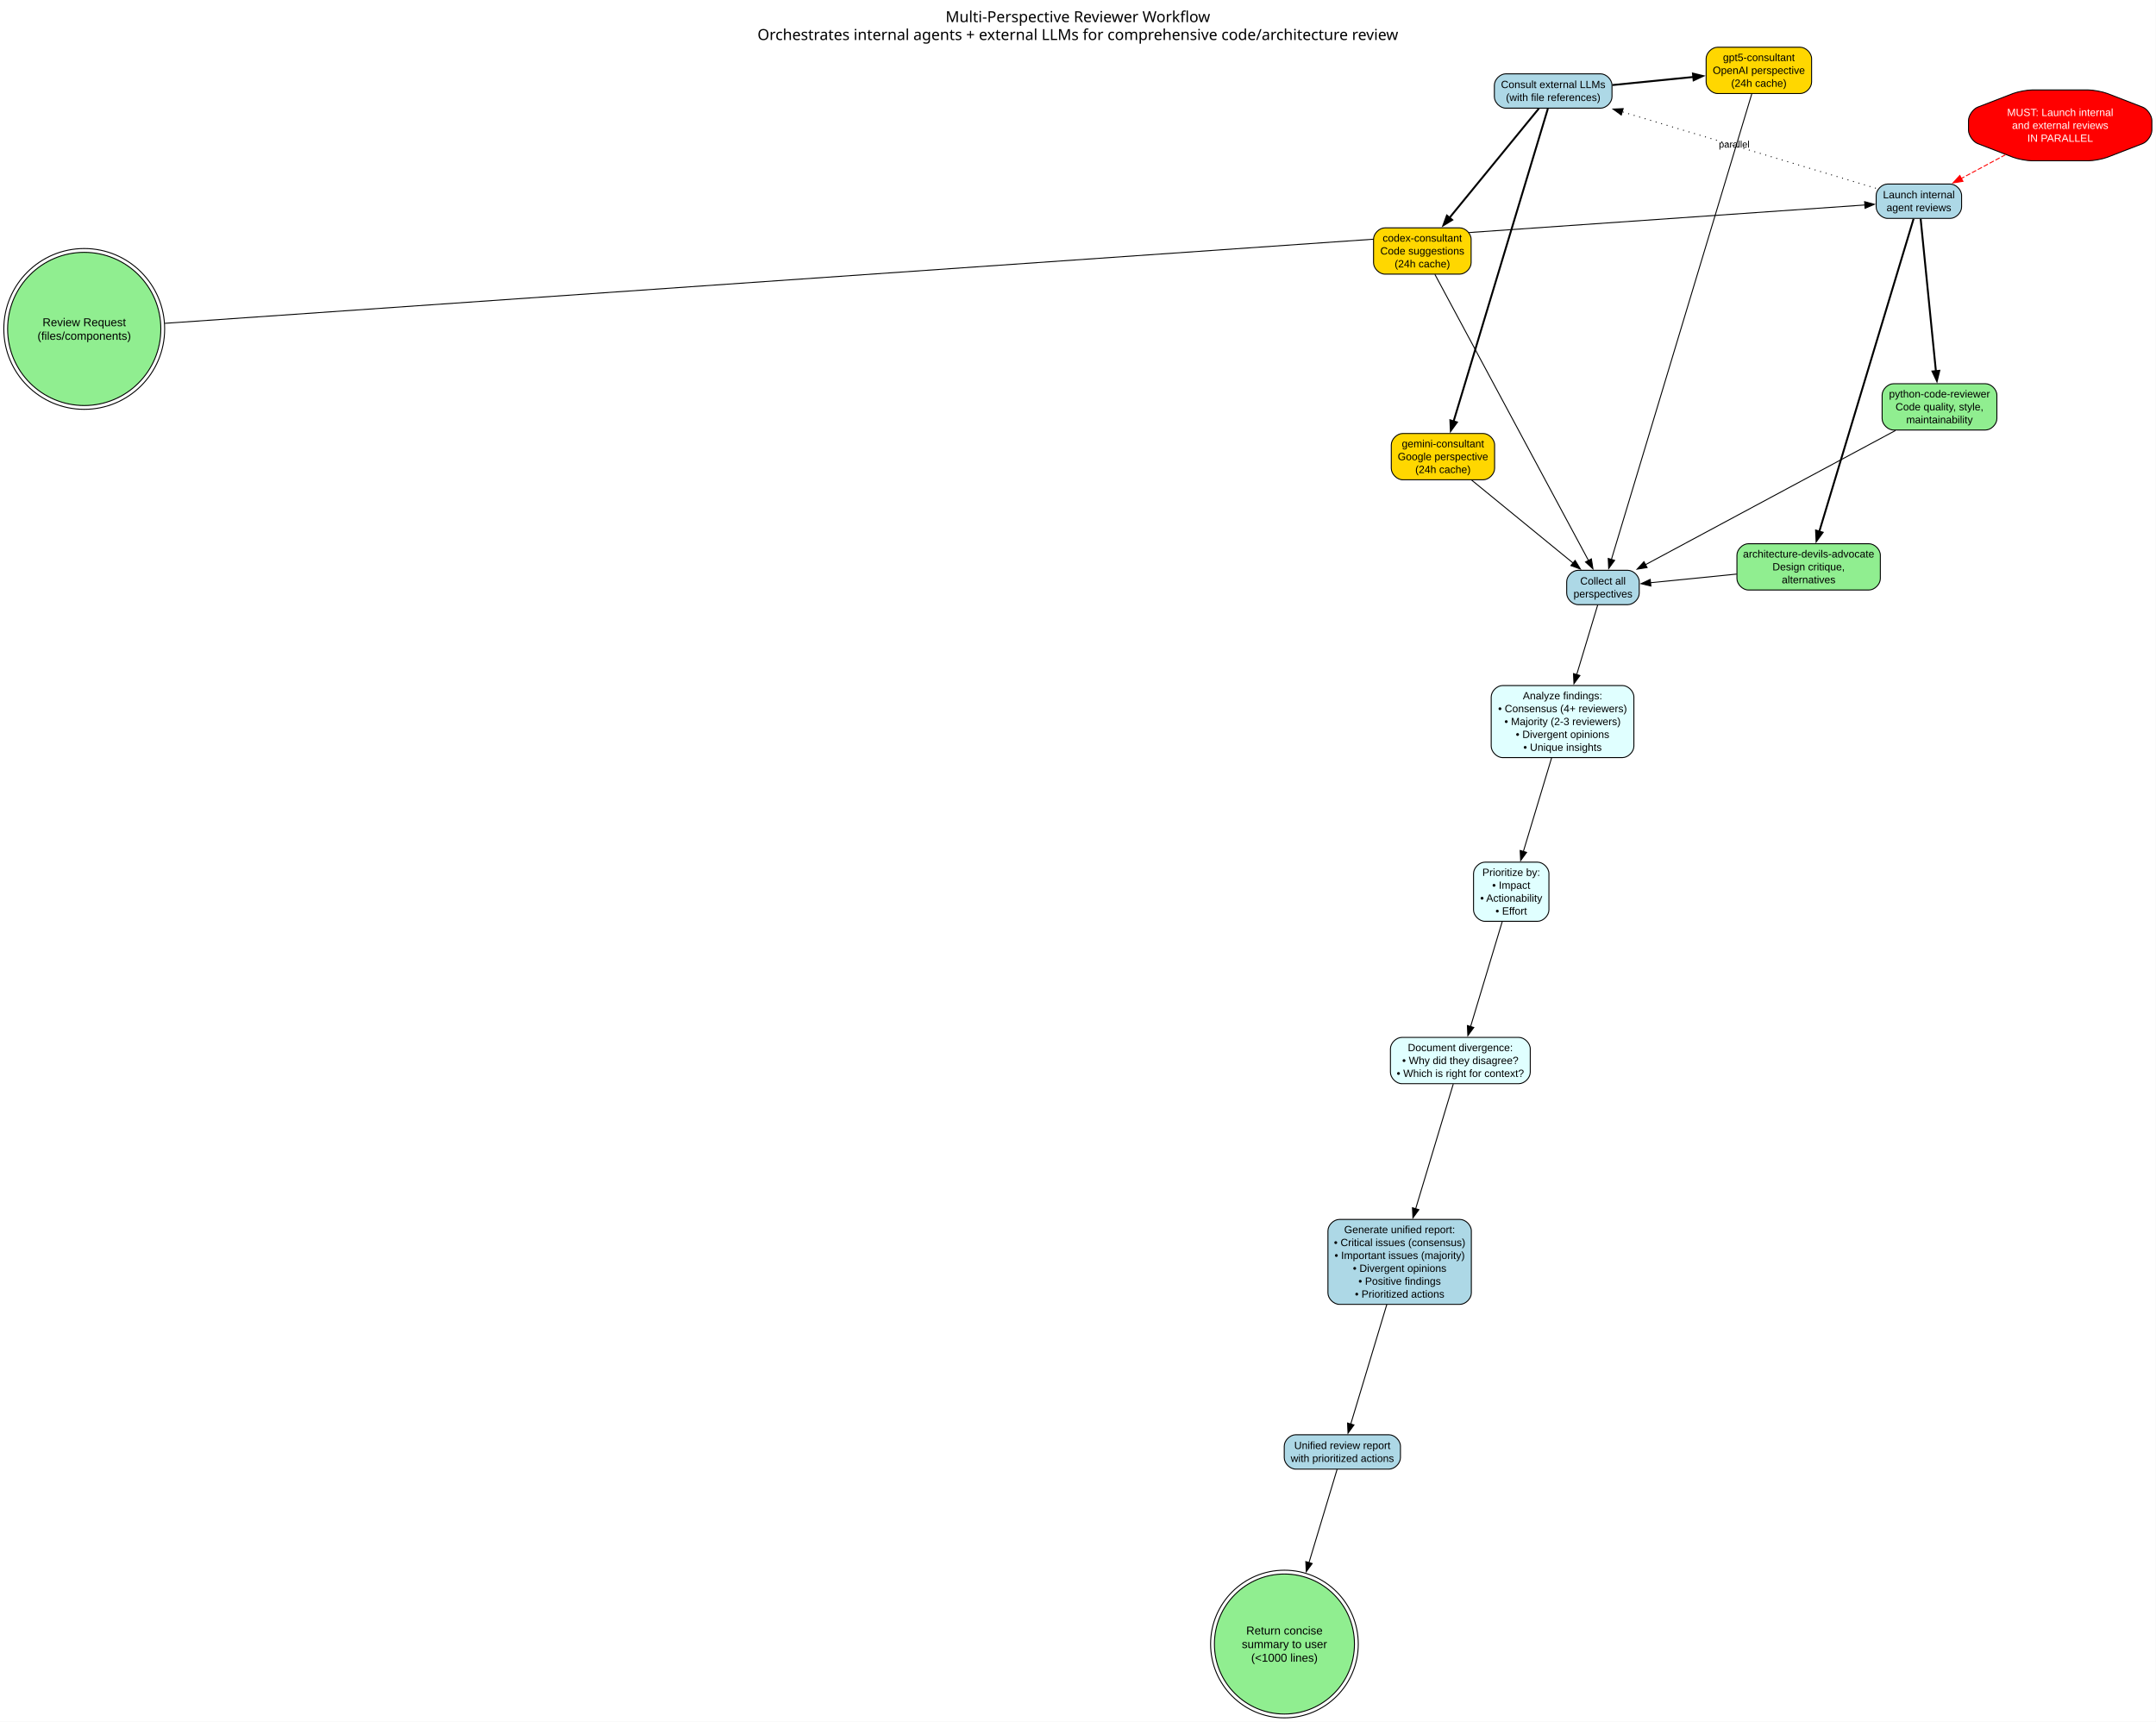
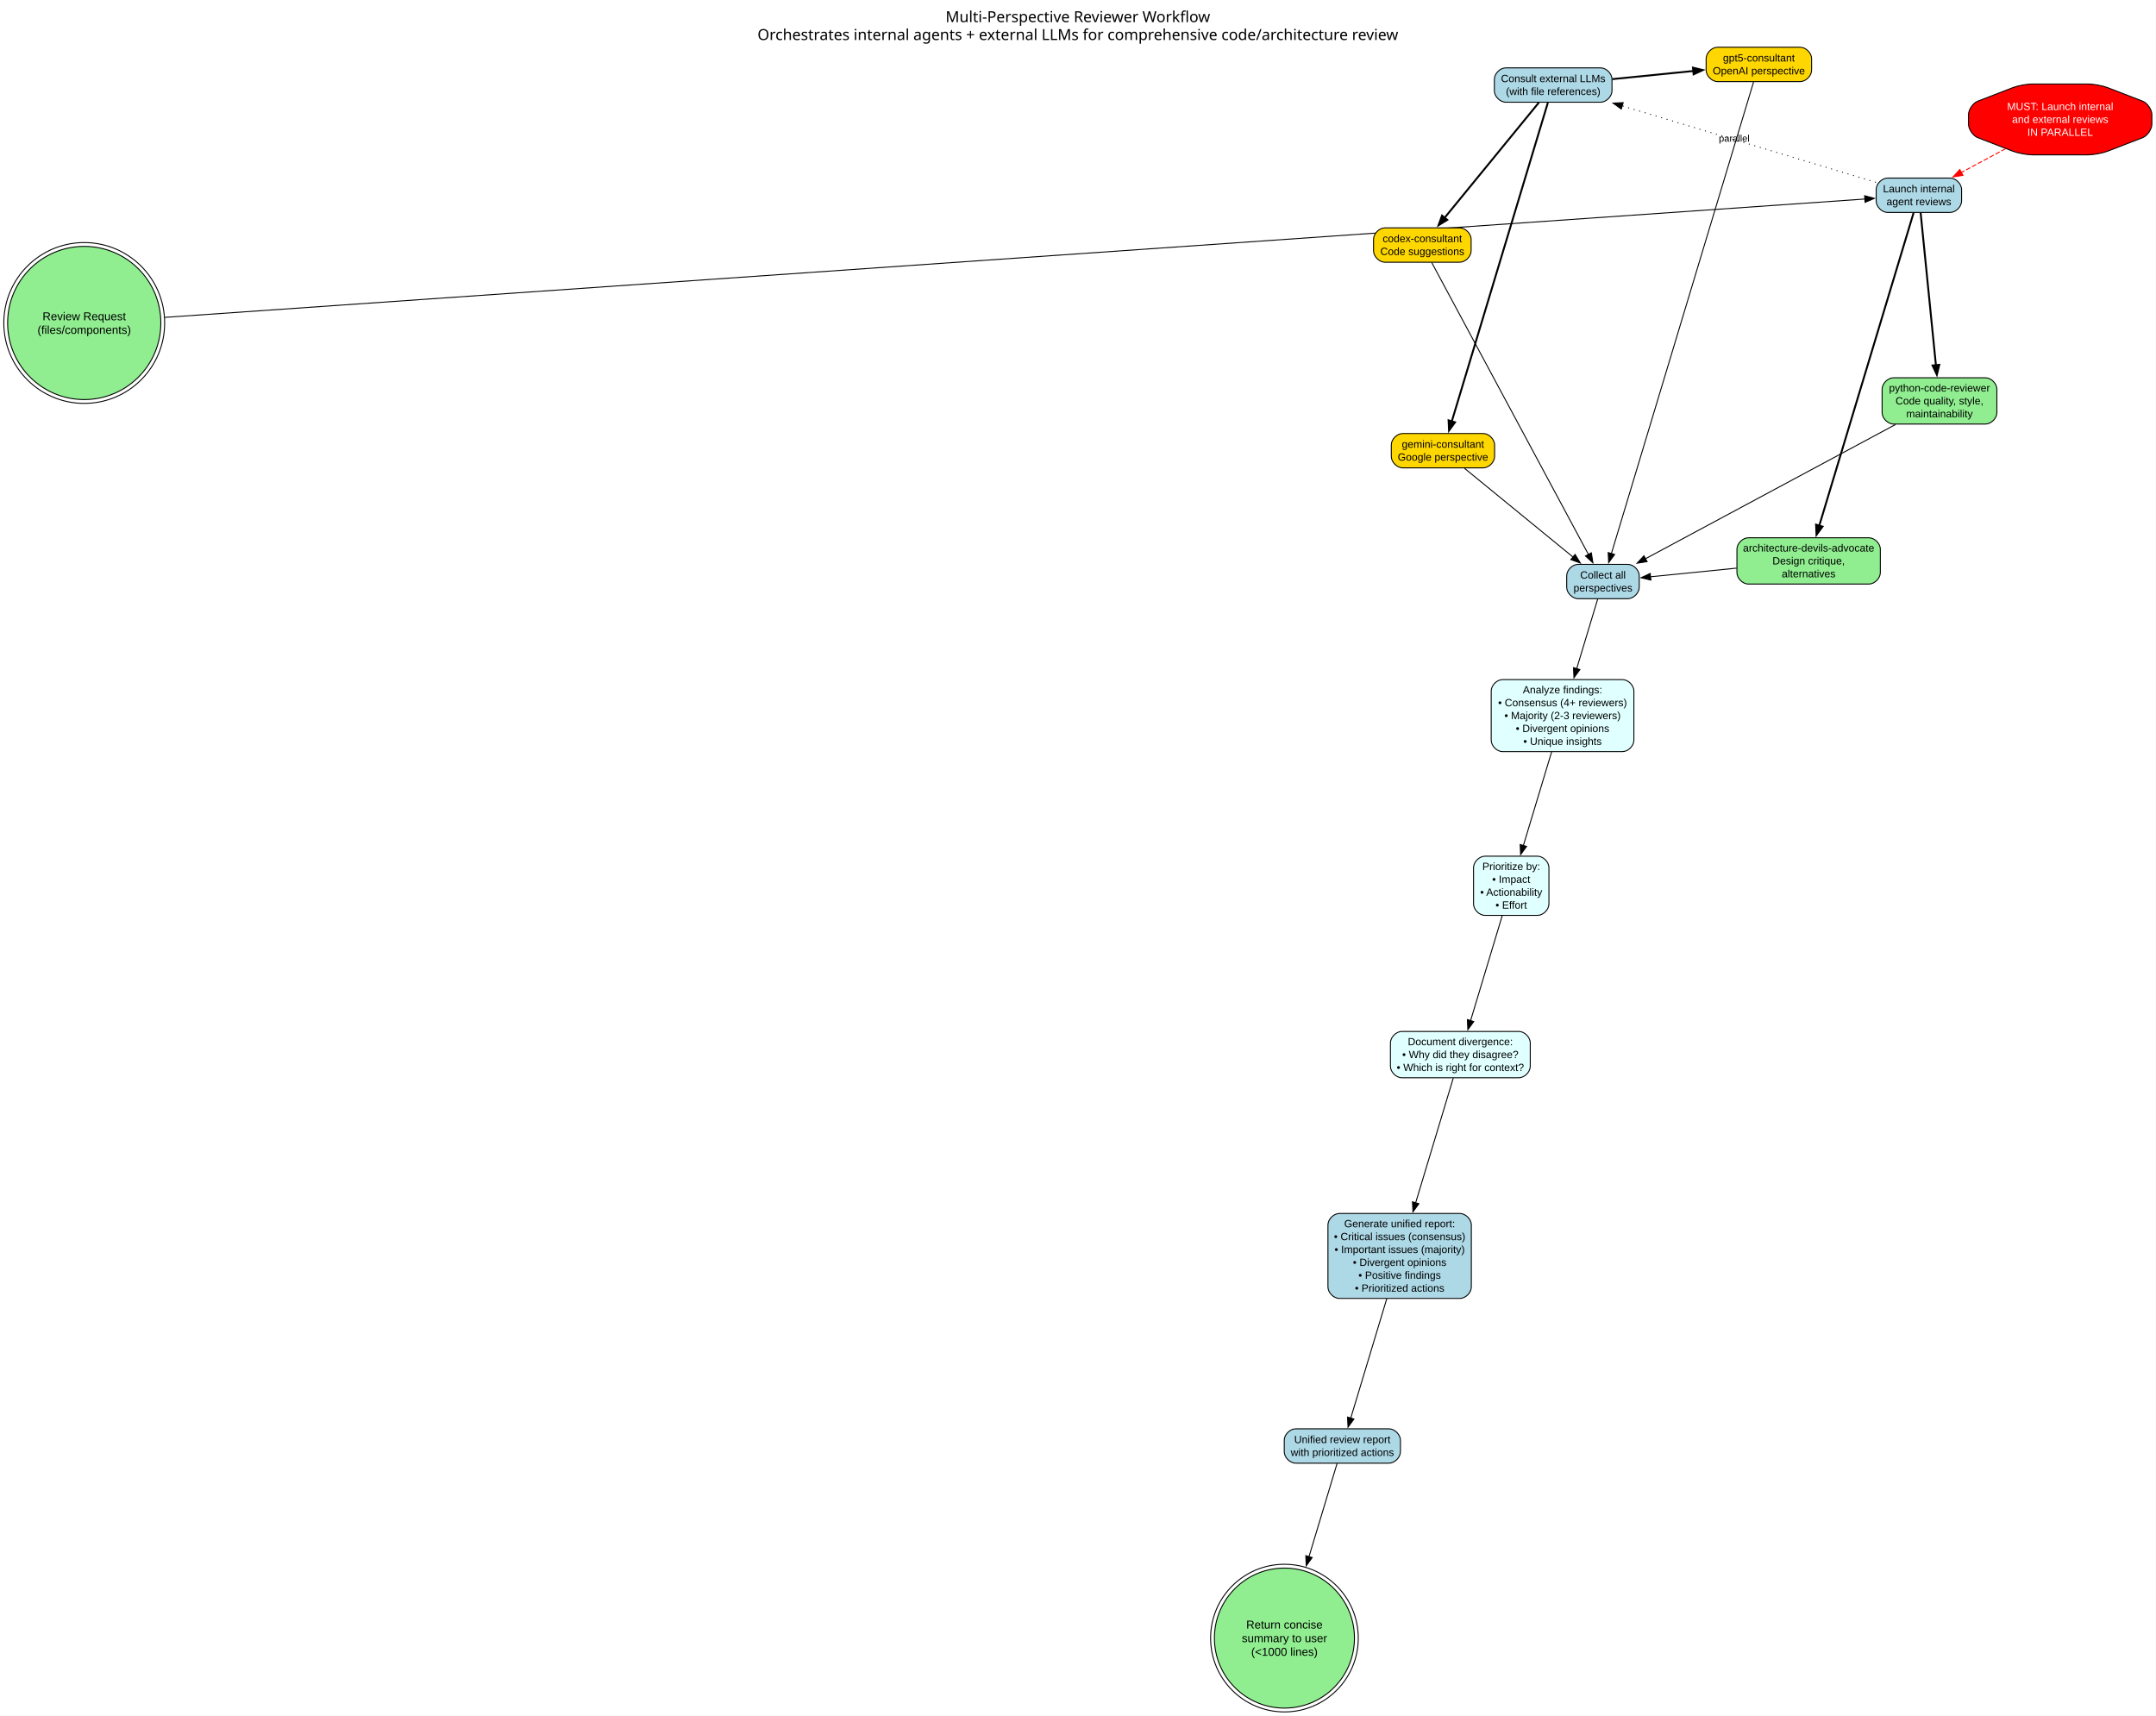
- <svg xmlns="http://www.w3.org/2000/svg" width="2259pt" height="1804pt" viewBox="0.00 0.00 2259.00 1804.00">
-   <g id="graph0" class="graph" transform="scale(1 1) rotate(0) translate(4 1800.14)">
-     <polygon fill="white" stroke="none" points="-4,4 -4,-1800.14 2254.67,-1800.14 2254.67,4 -4,4" />
-     <text xml:space="preserve" text-anchor="middle" x="1125.34" y="-1776.94" font-family="Arial Bold" font-size="16.00">Multi-Perspective Reviewer Workflow</text>
-     <text xml:space="preserve" text-anchor="middle" x="1125.34" y="-1758.19" font-family="Arial Bold" font-size="16.00">Orchestrates internal agents + external LLMs for comprehensive code/architecture review</text>
+ <svg xmlns="http://www.w3.org/2000/svg" width="2259pt" height="1798pt" viewBox="0.00 0.00 2259.00 1798.00">
+   <g id="graph0" class="graph" transform="scale(1 1) rotate(0) translate(4 1793.89)">
+     <polygon fill="white" stroke="none" points="-4,4 -4,-1793.89 2254.67,-1793.89 2254.67,4 -4,4" />
+     <text xml:space="preserve" text-anchor="middle" x="1125.34" y="-1770.69" font-family="Arial Bold" font-size="16.00">Multi-Perspective Reviewer Workflow</text>
+     <text xml:space="preserve" text-anchor="middle" x="1125.34" y="-1751.94" font-family="Arial Bold" font-size="16.00">Orchestrates internal agents + external LLMs for comprehensive code/architecture review</text>
    <g id="node1" class="node">
      <ellipse fill="lightgreen" stroke="black" cx="84.26" cy="-1455.45" rx="80.26" ry="80.26" />
      <ellipse fill="none" stroke="black" cx="84.26" cy="-1455.45" rx="84.26" ry="84.26" />
      <text xml:space="preserve" text-anchor="middle" x="84.26" y="-1458.3" font-family="Arial" font-size="12.00">Review Request</text>
      <text xml:space="preserve" text-anchor="middle" x="84.26" y="-1444.05" font-family="Arial" font-size="12.00">(files/components)</text>
    </g>
    <g id="node2" class="node">
      <path fill="lightblue" stroke="black" d="M2039.3,-1607.28C2039.3,-1607.28 1973.8,-1607.28 1973.8,-1607.28 1967.8,-1607.28 1961.8,-1601.28 1961.8,-1595.28 1961.8,-1595.28 1961.8,-1583.28 1961.8,-1583.28 1961.8,-1577.28 1967.8,-1571.28 1973.8,-1571.28 1973.8,-1571.28 2039.3,-1571.28 2039.3,-1571.28 2045.3,-1571.28 2051.3,-1577.28 2051.3,-1583.28 2051.3,-1583.28 2051.3,-1595.28 2051.3,-1595.28 2051.3,-1601.28 2045.3,-1607.28 2039.3,-1607.28" />
      <text xml:space="preserve" text-anchor="middle" x="2006.55" y="-1592.33" font-family="Arial" font-size="11.00">Launch internal</text>
      <text xml:space="preserve" text-anchor="middle" x="2006.55" y="-1578.83" font-family="Arial" font-size="11.00">agent reviews</text>
    </g>
    <g id="edge1" class="edge">
      <path fill="none" stroke="black" d="M168.71,-1461.33C496.25,-1484.13 1677.85,-1566.4 1950.25,-1585.36" />
      <polygon fill="black" stroke="black" points="1949.69,-1588.83 1959.91,-1586.03 1950.18,-1581.85 1949.69,-1588.83" />
    </g>
    <g id="node3" class="node">
      <path fill="#90ee90" stroke="black" d="M2076.28,-1398.03C2076.28,-1398.03 1980.03,-1398.03 1980.03,-1398.03 1974.03,-1398.03 1968.03,-1392.03 1968.03,-1386.03 1968.03,-1386.03 1968.03,-1361.53 1968.03,-1361.53 1968.03,-1355.53 1974.03,-1349.53 1980.03,-1349.53 1980.03,-1349.53 2076.28,-1349.53 2076.28,-1349.53 2082.28,-1349.53 2088.28,-1355.53 2088.28,-1361.53 2088.28,-1361.53 2088.28,-1386.03 2088.28,-1386.03 2088.28,-1392.03 2082.28,-1398.03 2076.28,-1398.03" />
      <text xml:space="preserve" text-anchor="middle" x="2028.15" y="-1383.58" font-family="Arial" font-size="11.00">python-code-reviewer</text>
      <text xml:space="preserve" text-anchor="middle" x="2028.15" y="-1370.08" font-family="Arial" font-size="11.00">Code quality, style,</text>
      <text xml:space="preserve" text-anchor="middle" x="2028.15" y="-1356.58" font-family="Arial" font-size="11.00">maintainability</text>
    </g>
    <g id="edge2" class="edge">
      <path fill="none" stroke="black" stroke-width="2" d="M2008.39,-1570.91C2011.96,-1535.23 2019.91,-1456.02 2024.56,-1409.6" />
      <polygon fill="black" stroke="black" stroke-width="2" points="2027.88,-1411.58 2025.39,-1401.29 2020.91,-1410.89 2027.88,-1411.58" />
    </g>
    <g id="node4" class="node">
      <path fill="#90ee90" stroke="black" d="M1954.17,-1230.37C1954.17,-1230.37 1827.92,-1230.37 1827.92,-1230.37 1821.92,-1230.37 1815.92,-1224.37 1815.92,-1218.37 1815.92,-1218.37 1815.92,-1193.87 1815.92,-1193.87 1815.92,-1187.87 1821.92,-1181.87 1827.92,-1181.87 1827.92,-1181.87 1954.17,-1181.87 1954.17,-1181.87 1960.17,-1181.87 1966.17,-1187.87 1966.17,-1193.87 1966.17,-1193.87 1966.17,-1218.37 1966.17,-1218.37 1966.17,-1224.37 1960.17,-1230.37 1954.17,-1230.37" />
      <text xml:space="preserve" text-anchor="middle" x="1891.04" y="-1215.92" font-family="Arial" font-size="11.00">architecture-devils-advocate</text>
      <text xml:space="preserve" text-anchor="middle" x="1891.04" y="-1202.42" font-family="Arial" font-size="11.00">Design critique,</text>
      <text xml:space="preserve" text-anchor="middle" x="1891.04" y="-1188.92" font-family="Arial" font-size="11.00">alternatives</text>
    </g>
    <g id="edge3" class="edge">
      <path fill="none" stroke="black" stroke-width="2" d="M2000.98,-1570.8C1982.89,-1510.82 1925.63,-1320.86 1901.71,-1241.5" />
      <polygon fill="black" stroke="black" stroke-width="2" points="1905.54,-1242.08 1899.3,-1233.52 1898.84,-1244.1 1905.54,-1242.08" />
    </g>
    <g id="node5" class="node">
      <path fill="lightblue" stroke="black" d="M1673.01,-1722.78C1673.01,-1722.78 1573.76,-1722.78 1573.76,-1722.78 1567.76,-1722.78 1561.76,-1716.78 1561.76,-1710.78 1561.76,-1710.78 1561.76,-1698.78 1561.76,-1698.78 1561.76,-1692.78 1567.76,-1686.78 1573.76,-1686.78 1573.76,-1686.78 1673.01,-1686.78 1673.01,-1686.78 1679.01,-1686.78 1685.01,-1692.78 1685.01,-1698.78 1685.01,-1698.78 1685.01,-1710.78 1685.01,-1710.78 1685.01,-1716.78 1679.01,-1722.78 1673.01,-1722.78" />
      <text xml:space="preserve" text-anchor="middle" x="1623.39" y="-1707.83" font-family="Arial" font-size="11.00">Consult external LLMs</text>
      <text xml:space="preserve" text-anchor="middle" x="1623.39" y="-1694.33" font-family="Arial" font-size="11.00">(with file references)</text>
    </g>
    <g id="edge4" class="edge">
      <path fill="none" stroke="black" stroke-dasharray="1,5" d="M1961.47,-1602.87C1895.91,-1622.63 1773.57,-1659.51 1695.42,-1683.07" />
      <polygon fill="black" stroke="black" points="1694.72,-1679.62 1686.15,-1685.86 1696.74,-1686.33 1694.72,-1679.62" />
      <text xml:space="preserve" text-anchor="middle" x="1813.07" y="-1645.47" font-family="Arial" font-size="10.00">parallel</text>
    </g>
    <g id="node9" class="node">
      <path fill="lightblue" stroke="black" d="M1701.54,-1202.52C1701.54,-1202.52 1649.54,-1202.52 1649.54,-1202.52 1643.54,-1202.52 1637.54,-1196.52 1637.54,-1190.52 1637.54,-1190.52 1637.54,-1178.52 1637.54,-1178.52 1637.54,-1172.52 1643.54,-1166.52 1649.54,-1166.52 1649.54,-1166.52 1701.54,-1166.52 1701.54,-1166.52 1707.54,-1166.52 1713.54,-1172.52 1713.54,-1178.52 1713.54,-1178.52 1713.54,-1190.52 1713.54,-1190.52 1713.54,-1196.52 1707.54,-1202.52 1701.54,-1202.52" />
      <text xml:space="preserve" text-anchor="middle" x="1675.54" y="-1187.57" font-family="Arial" font-size="11.00">Collect all</text>
      <text xml:space="preserve" text-anchor="middle" x="1675.54" y="-1174.07" font-family="Arial" font-size="11.00">perspectives</text>
    </g>
    <g id="edge8" class="edge">
      <path fill="none" stroke="black" d="M1982.05,-1349.04C1913.87,-1312.44 1786.98,-1244.33 1719.85,-1208.29" />
      <polygon fill="black" stroke="black" points="1721.79,-1205.37 1711.33,-1203.72 1718.48,-1211.54 1721.79,-1205.37" />
    </g>
    <g id="edge9" class="edge">
      <path fill="none" stroke="black" d="M1815.67,-1198.56C1785.75,-1195.56 1752.16,-1192.2 1725.36,-1189.51" />
      <polygon fill="black" stroke="black" points="1725.76,-1186.03 1715.46,-1188.52 1725.06,-1193 1725.76,-1186.03" />
    </g>
    <g id="node6" class="node">
-       <path fill="#ffd700" stroke="black" d="M1550.01,-1345.87C1550.01,-1345.87 1465.76,-1345.87 1465.76,-1345.87 1459.76,-1345.87 1453.76,-1339.87 1453.76,-1333.87 1453.76,-1333.87 1453.76,-1309.37 1453.76,-1309.37 1453.76,-1303.37 1459.76,-1297.37 1465.76,-1297.37 1465.76,-1297.37 1550.01,-1297.37 1550.01,-1297.37 1556.01,-1297.37 1562.01,-1303.37 1562.01,-1309.37 1562.01,-1309.37 1562.01,-1333.87 1562.01,-1333.87 1562.01,-1339.87 1556.01,-1345.87 1550.01,-1345.87" />
-       <text xml:space="preserve" text-anchor="middle" x="1507.88" y="-1331.42" font-family="Arial" font-size="11.00">gemini-consultant</text>
-       <text xml:space="preserve" text-anchor="middle" x="1507.88" y="-1317.92" font-family="Arial" font-size="11.00">Google perspective</text>
-       <text xml:space="preserve" text-anchor="middle" x="1507.88" y="-1304.42" font-family="Arial" font-size="11.00">(24h cache)</text>
+       <path fill="#ffd700" stroke="black" d="M1550.01,-1339.62C1550.01,-1339.62 1465.76,-1339.62 1465.76,-1339.62 1459.76,-1339.62 1453.76,-1333.62 1453.76,-1327.62 1453.76,-1327.62 1453.76,-1315.62 1453.76,-1315.62 1453.76,-1309.62 1459.76,-1303.62 1465.76,-1303.62 1465.76,-1303.62 1550.01,-1303.62 1550.01,-1303.62 1556.01,-1303.62 1562.01,-1309.62 1562.01,-1315.62 1562.01,-1315.62 1562.01,-1327.62 1562.01,-1327.62 1562.01,-1333.62 1556.01,-1339.62 1550.01,-1339.62" />
+       <text xml:space="preserve" text-anchor="middle" x="1507.88" y="-1324.67" font-family="Arial" font-size="11.00">gemini-consultant</text>
+       <text xml:space="preserve" text-anchor="middle" x="1507.88" y="-1311.17" font-family="Arial" font-size="11.00">Google perspective</text>
    </g>
    <g id="edge5" class="edge">
-       <path fill="none" stroke="black" stroke-width="2" d="M1617.82,-1686.3C1599.73,-1626.32 1542.47,-1436.36 1518.55,-1357" />
-       <polygon fill="black" stroke="black" stroke-width="2" points="1522.38,-1357.58 1516.14,-1349.02 1515.68,-1359.61 1522.38,-1357.58" />
+       <path fill="none" stroke="black" stroke-width="2" d="M1617.82,-1686.3C1599.25,-1624.72 1539.39,-1426.14 1516.71,-1350.89" />
+       <polygon fill="black" stroke="black" stroke-width="2" points="1520.51,-1351.38 1514.27,-1342.81 1513.81,-1353.4 1520.51,-1351.38" />
    </g>
    <g id="node7" class="node">
-       <path fill="#ffd700" stroke="black" d="M1882.14,-1750.64C1882.14,-1750.64 1795.64,-1750.64 1795.64,-1750.64 1789.64,-1750.64 1783.64,-1744.64 1783.64,-1738.64 1783.64,-1738.64 1783.64,-1714.14 1783.64,-1714.14 1783.64,-1708.14 1789.64,-1702.14 1795.64,-1702.14 1795.64,-1702.14 1882.14,-1702.14 1882.14,-1702.14 1888.14,-1702.14 1894.14,-1708.14 1894.14,-1714.14 1894.14,-1714.14 1894.14,-1738.64 1894.14,-1738.64 1894.14,-1744.64 1888.14,-1750.64 1882.14,-1750.64" />
-       <text xml:space="preserve" text-anchor="middle" x="1838.89" y="-1736.19" font-family="Arial" font-size="11.00">gpt5-consultant</text>
-       <text xml:space="preserve" text-anchor="middle" x="1838.89" y="-1722.69" font-family="Arial" font-size="11.00">OpenAI perspective</text>
-       <text xml:space="preserve" text-anchor="middle" x="1838.89" y="-1709.19" font-family="Arial" font-size="11.00">(24h cache)</text>
+       <path fill="#ffd700" stroke="black" d="M1882.14,-1744.39C1882.14,-1744.39 1795.64,-1744.39 1795.64,-1744.39 1789.64,-1744.39 1783.64,-1738.39 1783.64,-1732.39 1783.64,-1732.39 1783.64,-1720.39 1783.64,-1720.39 1783.64,-1714.39 1789.64,-1708.39 1795.64,-1708.39 1795.64,-1708.39 1882.14,-1708.39 1882.14,-1708.39 1888.14,-1708.39 1894.14,-1714.39 1894.14,-1720.39 1894.14,-1720.39 1894.14,-1732.39 1894.14,-1732.39 1894.14,-1738.39 1888.14,-1744.39 1882.14,-1744.39" />
+       <text xml:space="preserve" text-anchor="middle" x="1838.89" y="-1729.44" font-family="Arial" font-size="11.00">gpt5-consultant</text>
+       <text xml:space="preserve" text-anchor="middle" x="1838.89" y="-1715.94" font-family="Arial" font-size="11.00">OpenAI perspective</text>
    </g>
    <g id="edge6" class="edge">
      <path fill="none" stroke="black" stroke-width="2" d="M1685.43,-1711C1712.53,-1713.72 1744.37,-1716.91 1772,-1719.68" />
      <polygon fill="black" stroke="black" stroke-width="2" points="1769.85,-1722.98 1780.15,-1720.5 1770.55,-1716.02 1769.85,-1722.98" />
    </g>
    <g id="node8" class="node">
-       <path fill="#ffd700" stroke="black" d="M1525.41,-1561.37C1525.41,-1561.37 1447.16,-1561.37 1447.16,-1561.37 1441.16,-1561.37 1435.16,-1555.37 1435.16,-1549.37 1435.16,-1549.37 1435.16,-1524.87 1435.16,-1524.87 1435.16,-1518.87 1441.16,-1512.87 1447.16,-1512.87 1447.16,-1512.87 1525.41,-1512.87 1525.41,-1512.87 1531.41,-1512.87 1537.41,-1518.87 1537.41,-1524.87 1537.41,-1524.87 1537.41,-1549.37 1537.41,-1549.37 1537.41,-1555.37 1531.41,-1561.37 1525.41,-1561.37" />
-       <text xml:space="preserve" text-anchor="middle" x="1486.28" y="-1546.92" font-family="Arial" font-size="11.00">codex-consultant</text>
-       <text xml:space="preserve" text-anchor="middle" x="1486.28" y="-1533.42" font-family="Arial" font-size="11.00">Code suggestions</text>
-       <text xml:space="preserve" text-anchor="middle" x="1486.28" y="-1519.92" font-family="Arial" font-size="11.00">(24h cache)</text>
+       <path fill="#ffd700" stroke="black" d="M1525.41,-1555.12C1525.41,-1555.12 1447.16,-1555.12 1447.16,-1555.12 1441.16,-1555.12 1435.16,-1549.12 1435.16,-1543.12 1435.16,-1543.12 1435.16,-1531.12 1435.16,-1531.12 1435.16,-1525.12 1441.16,-1519.12 1447.16,-1519.12 1447.16,-1519.12 1525.41,-1519.12 1525.41,-1519.12 1531.41,-1519.12 1537.41,-1525.12 1537.41,-1531.12 1537.41,-1531.12 1537.41,-1543.12 1537.41,-1543.12 1537.41,-1549.12 1531.41,-1555.12 1525.41,-1555.12" />
+       <text xml:space="preserve" text-anchor="middle" x="1486.28" y="-1540.17" font-family="Arial" font-size="11.00">codex-consultant</text>
+       <text xml:space="preserve" text-anchor="middle" x="1486.28" y="-1526.67" font-family="Arial" font-size="11.00">Code suggestions</text>
    </g>
    <g id="edge7" class="edge">
-       <path fill="none" stroke="black" stroke-width="2" d="M1608.45,-1686.52C1585.77,-1658.78 1542.27,-1605.59 1513.77,-1570.74" />
-       <polygon fill="black" stroke="black" stroke-width="2" points="1517.47,-1569.73 1508.43,-1564.21 1512.05,-1574.16 1517.47,-1569.73" />
+       <path fill="none" stroke="black" stroke-width="2" d="M1608.45,-1686.52C1584.31,-1656.99 1536.56,-1598.61 1508.44,-1564.22" />
+       <polygon fill="black" stroke="black" stroke-width="2" points="1512.36,-1563.49 1503.32,-1557.96 1506.94,-1567.92 1512.36,-1563.49" />
    </g>
    <g id="edge10" class="edge">
-       <path fill="none" stroke="black" d="M1537.86,-1297.11C1567.95,-1272.5 1614.09,-1234.77 1644.54,-1209.87" />
-       <polygon fill="black" stroke="black" points="1646.37,-1212.89 1651.9,-1203.85 1641.94,-1207.47 1646.37,-1212.89" />
+       <path fill="none" stroke="black" d="M1530.5,-1303.13C1559.83,-1279.14 1611.14,-1237.18 1644.21,-1210.14" />
+       <polygon fill="black" stroke="black" points="1646.33,-1212.93 1651.85,-1203.89 1641.89,-1207.51 1646.33,-1212.93" />
    </g>
    <g id="edge11" class="edge">
-       <path fill="none" stroke="black" d="M1831.44,-1701.69C1804.66,-1612.85 1713.27,-1309.66 1684.37,-1213.81" />
-       <polygon fill="black" stroke="black" points="1687.77,-1212.94 1681.53,-1204.38 1681.07,-1214.96 1687.77,-1212.94" />
+       <path fill="none" stroke="black" d="M1833.36,-1708.05C1809.34,-1628.37 1713.94,-1311.88 1684.34,-1213.71" />
+       <polygon fill="black" stroke="black" points="1687.74,-1212.86 1681.51,-1204.3 1681.04,-1214.88 1687.74,-1212.86" />
    </g>
    <g id="edge12" class="edge">
-       <path fill="none" stroke="black" d="M1499.44,-1512.61C1533.5,-1449.16 1624.38,-1279.83 1660.47,-1212.6" />
-       <polygon fill="black" stroke="black" points="1663.41,-1214.51 1665.06,-1204.05 1657.25,-1211.2 1663.41,-1214.51" />
+       <path fill="none" stroke="black" d="M1496.19,-1518.66C1527.3,-1460.7 1623.16,-1282.11 1660.47,-1212.6" />
+       <polygon fill="black" stroke="black" points="1663.37,-1214.59 1665.02,-1204.13 1657.2,-1211.28 1663.37,-1214.59" />
    </g>
    <g id="node10" class="node">
      <path fill="lightcyan" stroke="black" d="M1695.94,-1081.76C1695.94,-1081.76 1570.44,-1081.76 1570.44,-1081.76 1564.44,-1081.76 1558.44,-1075.76 1558.44,-1069.76 1558.44,-1069.76 1558.44,-1018.26 1558.44,-1018.26 1558.44,-1012.26 1564.44,-1006.26 1570.44,-1006.26 1570.44,-1006.26 1695.94,-1006.26 1695.94,-1006.26 1701.94,-1006.26 1707.94,-1012.26 1707.94,-1018.26 1707.94,-1018.26 1707.94,-1069.76 1707.94,-1069.76 1707.94,-1075.76 1701.94,-1081.76 1695.94,-1081.76" />
      <text xml:space="preserve" text-anchor="middle" x="1633.19" y="-1067.31" font-family="Arial" font-size="11.00">Analyze findings:</text>
      <text xml:space="preserve" text-anchor="middle" x="1633.19" y="-1053.81" font-family="Arial" font-size="11.00">• Consensus (4+ reviewers)</text>
      <text xml:space="preserve" text-anchor="middle" x="1633.19" y="-1040.31" font-family="Arial" font-size="11.00">• Majority (2-3 reviewers)</text>
      <text xml:space="preserve" text-anchor="middle" x="1633.19" y="-1026.81" font-family="Arial" font-size="11.00">• Divergent opinions</text>
      <text xml:space="preserve" text-anchor="middle" x="1633.19" y="-1013.31" font-family="Arial" font-size="11.00">• Unique insights</text>
    </g>
    <g id="edge13" class="edge">
      <path fill="none" stroke="black" d="M1670.01,-1166.15C1664.44,-1147.68 1655.61,-1118.41 1648,-1093.15" />
      <polygon fill="black" stroke="black" points="1651.39,-1092.26 1645.15,-1083.69 1644.69,-1094.28 1651.39,-1092.26" />
    </g>
    <g id="node11" class="node">
      <path fill="lightcyan" stroke="black" d="M1606.93,-896.69C1606.93,-896.69 1551.93,-896.69 1551.93,-896.69 1545.93,-896.69 1539.93,-890.69 1539.93,-884.69 1539.93,-884.69 1539.93,-846.69 1539.93,-846.69 1539.93,-840.69 1545.93,-834.69 1551.93,-834.69 1551.93,-834.69 1606.93,-834.69 1606.93,-834.69 1612.93,-834.69 1618.93,-840.69 1618.93,-846.69 1618.93,-846.69 1618.93,-884.69 1618.93,-884.69 1618.93,-890.69 1612.93,-896.69 1606.93,-896.69" />
      <text xml:space="preserve" text-anchor="middle" x="1579.43" y="-882.24" font-family="Arial" font-size="11.00">Prioritize by:</text>
      <text xml:space="preserve" text-anchor="middle" x="1579.43" y="-868.74" font-family="Arial" font-size="11.00">• Impact</text>
      <text xml:space="preserve" text-anchor="middle" x="1579.43" y="-855.24" font-family="Arial" font-size="11.00">• Actionability</text>
      <text xml:space="preserve" text-anchor="middle" x="1579.43" y="-841.74" font-family="Arial" font-size="11.00">• Effort</text>
    </g>
    <g id="edge14" class="edge">
      <path fill="none" stroke="black" d="M1621.79,-1006.19C1613.1,-977.36 1601.13,-937.67 1592.14,-907.83" />
      <polygon fill="black" stroke="black" points="1595.52,-906.93 1589.28,-898.36 1588.82,-908.95 1595.52,-906.93" />
    </g>
    <g id="node12" class="node">
      <path fill="lightcyan" stroke="black" d="M1587.36,-713.05C1587.36,-713.05 1464.86,-713.05 1464.86,-713.05 1458.86,-713.05 1452.86,-707.05 1452.86,-701.05 1452.86,-701.05 1452.86,-676.55 1452.86,-676.55 1452.86,-670.55 1458.86,-664.55 1464.86,-664.55 1464.86,-664.55 1587.36,-664.55 1587.36,-664.55 1593.36,-664.55 1599.36,-670.55 1599.36,-676.55 1599.36,-676.55 1599.36,-701.05 1599.36,-701.05 1599.36,-707.05 1593.36,-713.05 1587.36,-713.05" />
      <text xml:space="preserve" text-anchor="middle" x="1526.11" y="-698.6" font-family="Arial" font-size="11.00">Document divergence:</text>
      <text xml:space="preserve" text-anchor="middle" x="1526.11" y="-685.1" font-family="Arial" font-size="11.00">• Why did they disagree?</text>
      <text xml:space="preserve" text-anchor="middle" x="1526.11" y="-671.6" font-family="Arial" font-size="11.00">• Which is right for context?</text>
    </g>
    <g id="edge15" class="edge">
      <path fill="none" stroke="black" d="M1570.02,-834.47C1560.72,-803.59 1546.49,-756.41 1536.77,-724.17" />
      <polygon fill="black" stroke="black" points="1540.21,-723.45 1533.98,-714.89 1533.51,-725.47 1540.21,-723.45" />
    </g>
    <g id="node13" class="node">
      <path fill="lightblue" stroke="black" d="M1525.63,-522.3C1525.63,-522.3 1399.38,-522.3 1399.38,-522.3 1393.38,-522.3 1387.38,-516.3 1387.38,-510.3 1387.38,-510.3 1387.38,-445.3 1387.38,-445.3 1387.38,-439.3 1393.38,-433.3 1399.38,-433.3 1399.38,-433.3 1525.63,-433.3 1525.63,-433.3 1531.63,-433.3 1537.63,-439.3 1537.63,-445.3 1537.63,-445.3 1537.63,-510.3 1537.63,-510.3 1537.63,-516.3 1531.63,-522.3 1525.63,-522.3" />
      <text xml:space="preserve" text-anchor="middle" x="1462.51" y="-507.85" font-family="Arial" font-size="11.00">Generate unified report:</text>
      <text xml:space="preserve" text-anchor="middle" x="1462.51" y="-494.35" font-family="Arial" font-size="11.00">• Critical issues (consensus)</text>
      <text xml:space="preserve" text-anchor="middle" x="1462.51" y="-480.85" font-family="Arial" font-size="11.00">• Important issues (majority)</text>
      <text xml:space="preserve" text-anchor="middle" x="1462.51" y="-467.35" font-family="Arial" font-size="11.00">• Divergent opinions</text>
      <text xml:space="preserve" text-anchor="middle" x="1462.51" y="-453.85" font-family="Arial" font-size="11.00">• Positive findings</text>
      <text xml:space="preserve" text-anchor="middle" x="1462.51" y="-440.35" font-family="Arial" font-size="11.00">• Prioritized actions</text>
    </g>
    <g id="edge16" class="edge">
      <path fill="none" stroke="black" d="M1518.69,-664.18C1509.1,-632.35 1492.1,-575.96 1479.3,-533.52" />
      <polygon fill="black" stroke="black" points="1482.66,-532.52 1476.42,-523.95 1475.96,-534.54 1482.66,-532.52" />
    </g>
    <g id="node14" class="node">
      <path fill="lightblue" stroke="black" d="M1451.35,-296.65C1451.35,-296.65 1353.6,-296.65 1353.6,-296.65 1347.6,-296.65 1341.6,-290.65 1341.6,-284.65 1341.6,-284.65 1341.6,-272.65 1341.6,-272.65 1341.6,-266.65 1347.6,-260.65 1353.6,-260.65 1353.6,-260.65 1451.35,-260.65 1451.35,-260.65 1457.35,-260.65 1463.35,-266.65 1463.35,-272.65 1463.35,-272.65 1463.35,-284.65 1463.35,-284.65 1463.35,-290.65 1457.35,-296.65 1451.35,-296.65" />
      <text xml:space="preserve" text-anchor="middle" x="1402.48" y="-281.7" font-family="Arial" font-size="11.00">Unified review report</text>
      <text xml:space="preserve" text-anchor="middle" x="1402.48" y="-268.2" font-family="Arial" font-size="11.00">with prioritized actions</text>
    </g>
    <g id="edge17" class="edge">
      <path fill="none" stroke="black" d="M1449.04,-433.11C1437.47,-394.74 1421.14,-340.57 1411.21,-307.63" />
      <polygon fill="black" stroke="black" points="1414.66,-306.93 1408.42,-298.37 1407.95,-308.95 1414.66,-306.93" />
    </g>
    <g id="node15" class="node">
      <ellipse fill="lightgreen" stroke="black" cx="1341.8" cy="-77.36" rx="73.36" ry="73.36" />
      <ellipse fill="none" stroke="black" cx="1341.8" cy="-77.36" rx="77.36" ry="77.36" />
      <text xml:space="preserve" text-anchor="middle" x="1341.8" y="-87.34" font-family="Arial" font-size="12.00">Return concise</text>
      <text xml:space="preserve" text-anchor="middle" x="1341.8" y="-73.09" font-family="Arial" font-size="12.00">summary to user</text>
      <text xml:space="preserve" text-anchor="middle" x="1341.8" y="-58.84" font-family="Arial" font-size="12.00">(&lt;1000 lines)</text>
    </g>
    <g id="edge18" class="edge">
      <path fill="none" stroke="black" d="M1396.98,-260.43C1390.27,-238.15 1378.43,-198.88 1367.44,-162.41" />
      <polygon fill="black" stroke="black" points="1370.88,-161.72 1364.65,-153.16 1364.18,-163.75 1370.88,-161.72" />
    </g>
    <g id="node16" class="node">
      <path fill="red" stroke="black" d="M2250.67,-1663.63C2250.67,-1663.63 2250.67,-1673.88 2250.67,-1673.88 2250.67,-1679.01 2245.89,-1685.98 2241.11,-1687.83 2241.11,-1687.83 2203.97,-1702.18 2203.97,-1702.18 2199.19,-1704.03 2189.28,-1705.88 2184.15,-1705.88 2184.15,-1705.88 2125.08,-1705.88 2125.08,-1705.88 2119.96,-1705.88 2110.05,-1704.03 2105.27,-1702.18 2105.27,-1702.18 2068.13,-1687.83 2068.13,-1687.83 2063.35,-1685.98 2058.56,-1679.01 2058.56,-1673.88 2058.56,-1673.88 2058.56,-1663.63 2058.56,-1663.63 2058.56,-1658.51 2063.35,-1651.53 2068.13,-1649.69 2068.13,-1649.69 2105.27,-1635.33 2105.27,-1635.33 2110.05,-1633.49 2119.96,-1631.64 2125.08,-1631.64 2125.08,-1631.64 2184.15,-1631.64 2184.15,-1631.64 2189.28,-1631.64 2199.19,-1633.49 2203.97,-1635.33 2203.97,-1635.33 2241.11,-1649.69 2241.11,-1649.69 2245.89,-1651.53 2250.67,-1658.51 2250.67,-1663.63" />
      <text xml:space="preserve" text-anchor="middle" x="2154.62" y="-1678.56" font-family="Arial" font-size="11.00" fill="white">MUST: Launch internal</text>
      <text xml:space="preserve" text-anchor="middle" x="2154.62" y="-1665.06" font-family="Arial" font-size="11.00" fill="white">and external reviews</text>
      <text xml:space="preserve" text-anchor="middle" x="2154.62" y="-1651.56" font-family="Arial" font-size="11.00" fill="white">IN PARALLEL</text>
    </g>
    <g id="edge19" class="edge">
      <path fill="none" stroke="red" stroke-dasharray="5,2" d="M2097.37,-1638.03C2081.9,-1629.72 2065.39,-1620.87 2050.75,-1613.01" />
      <polygon fill="red" stroke="red" points="2052.75,-1610.11 2042.29,-1608.46 2049.44,-1616.28 2052.75,-1610.11" />
    </g>
  </g>
</svg>
